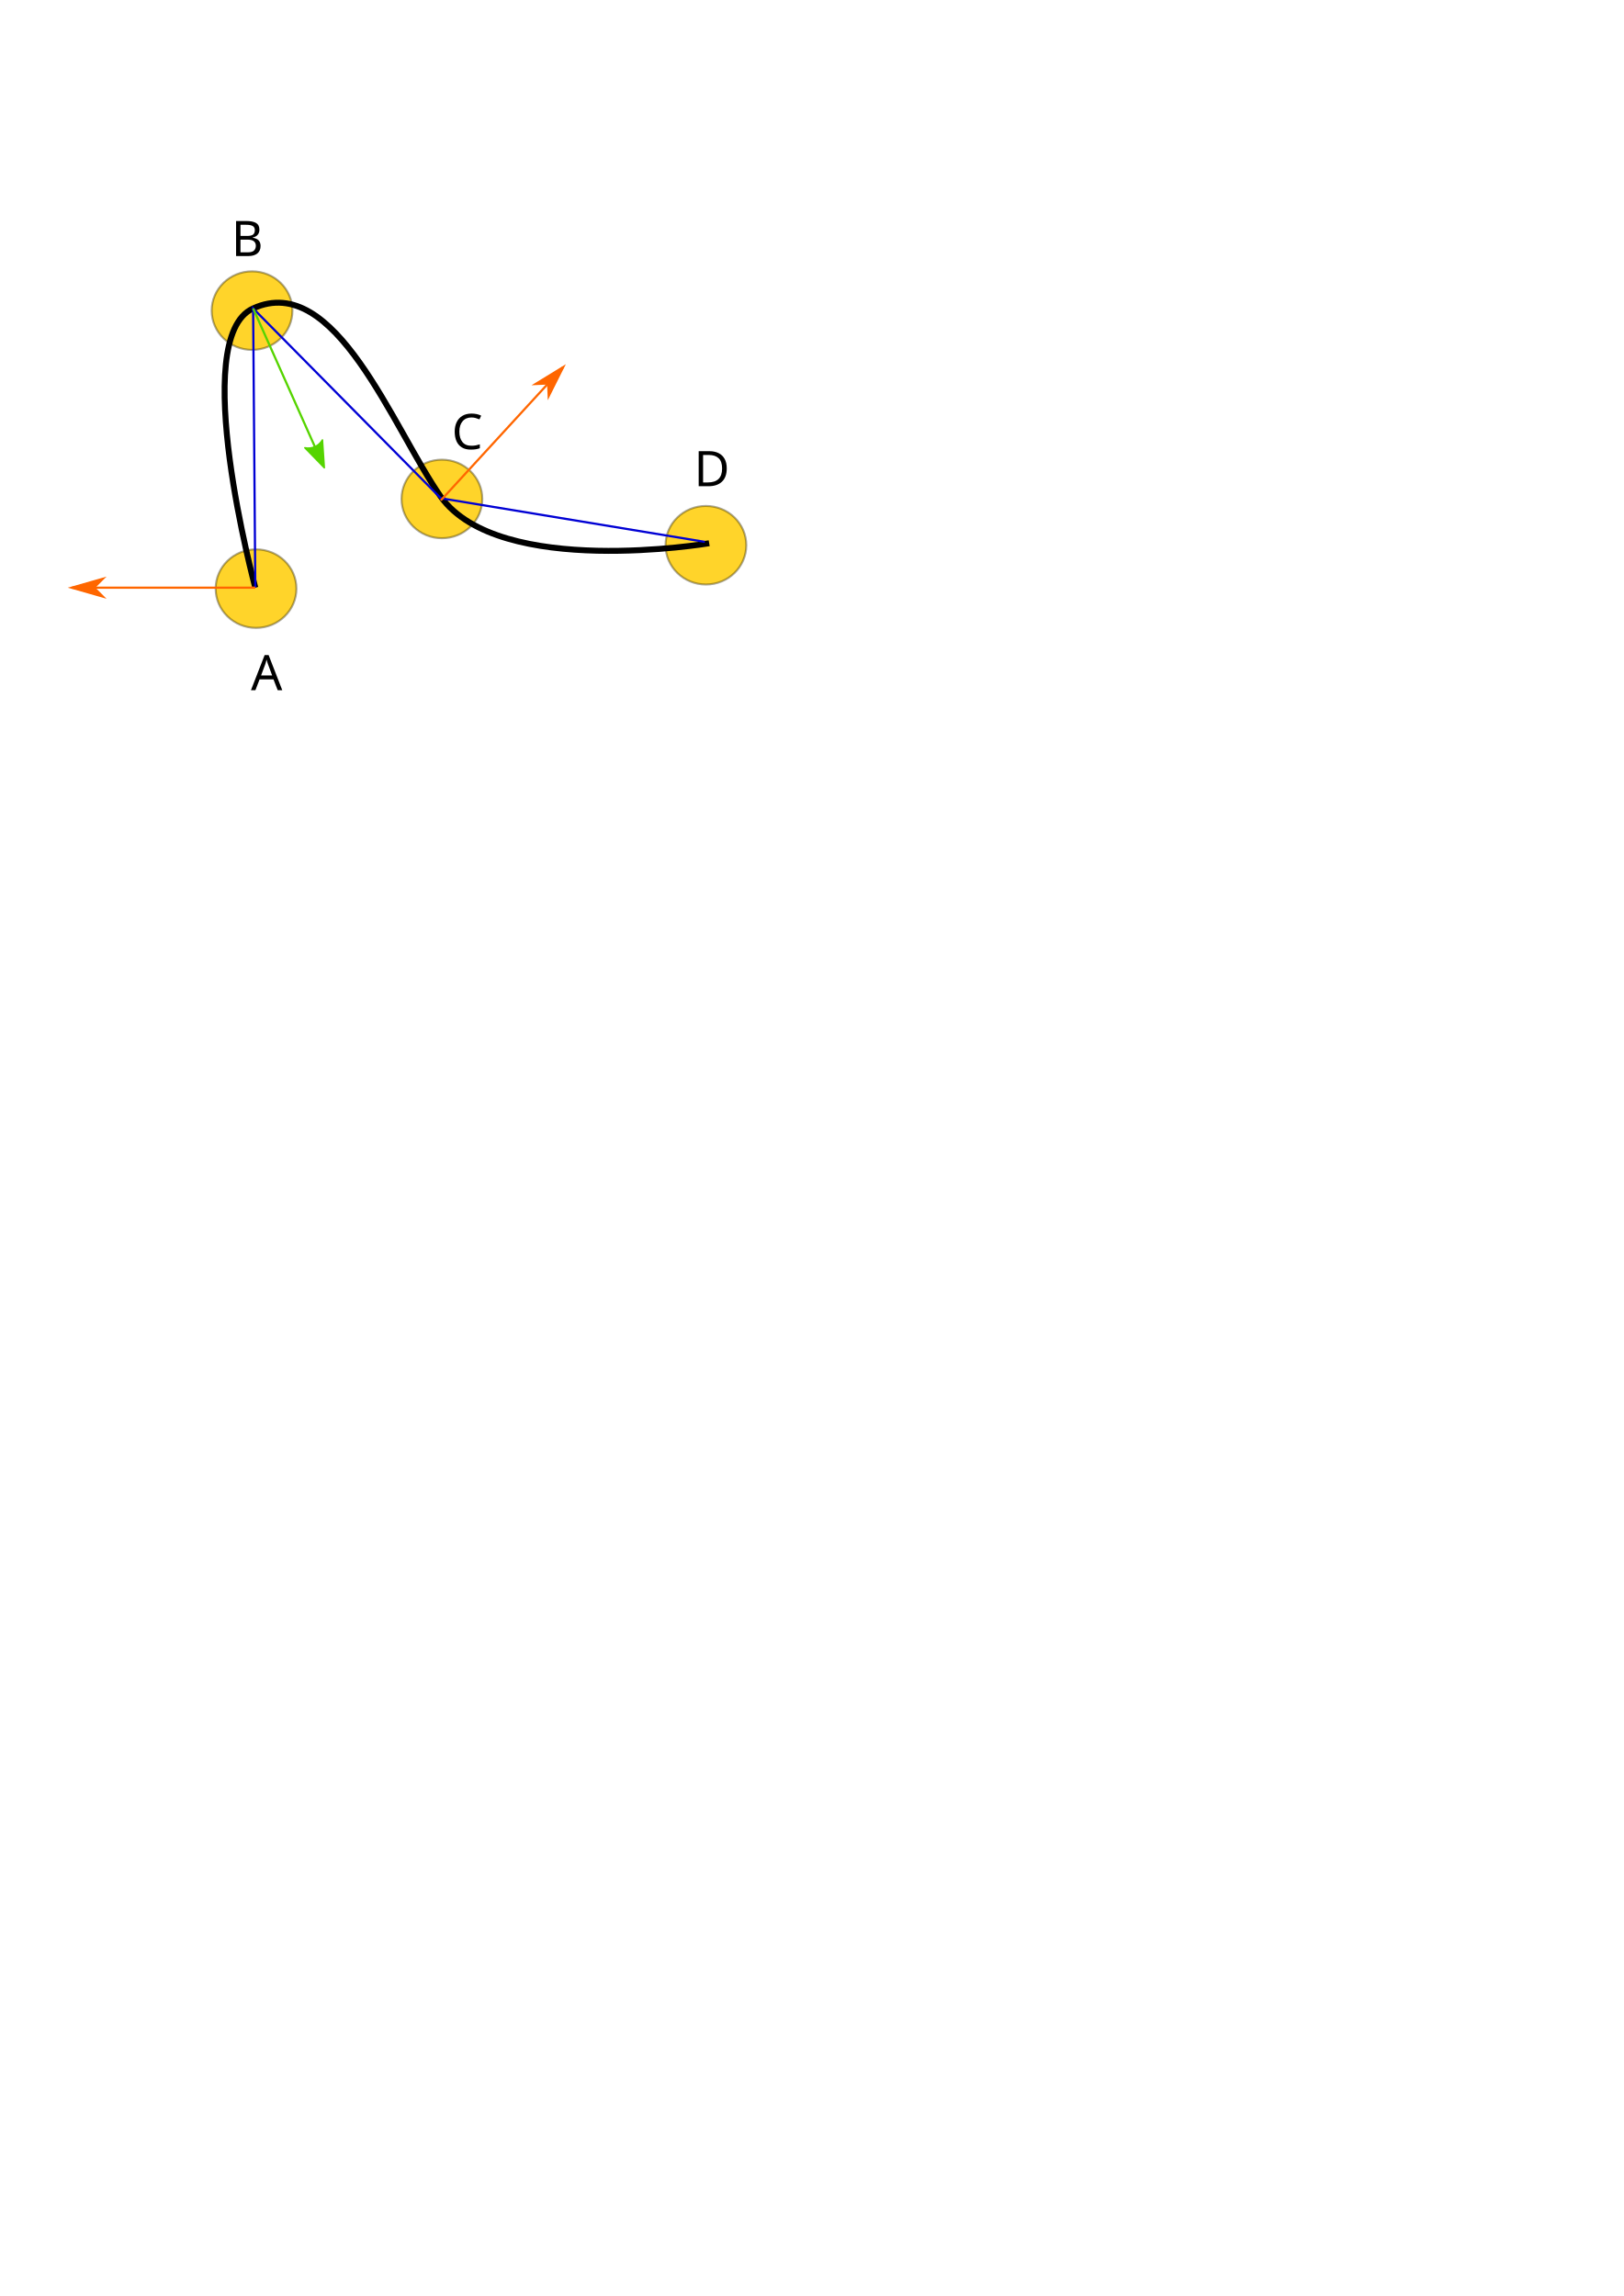
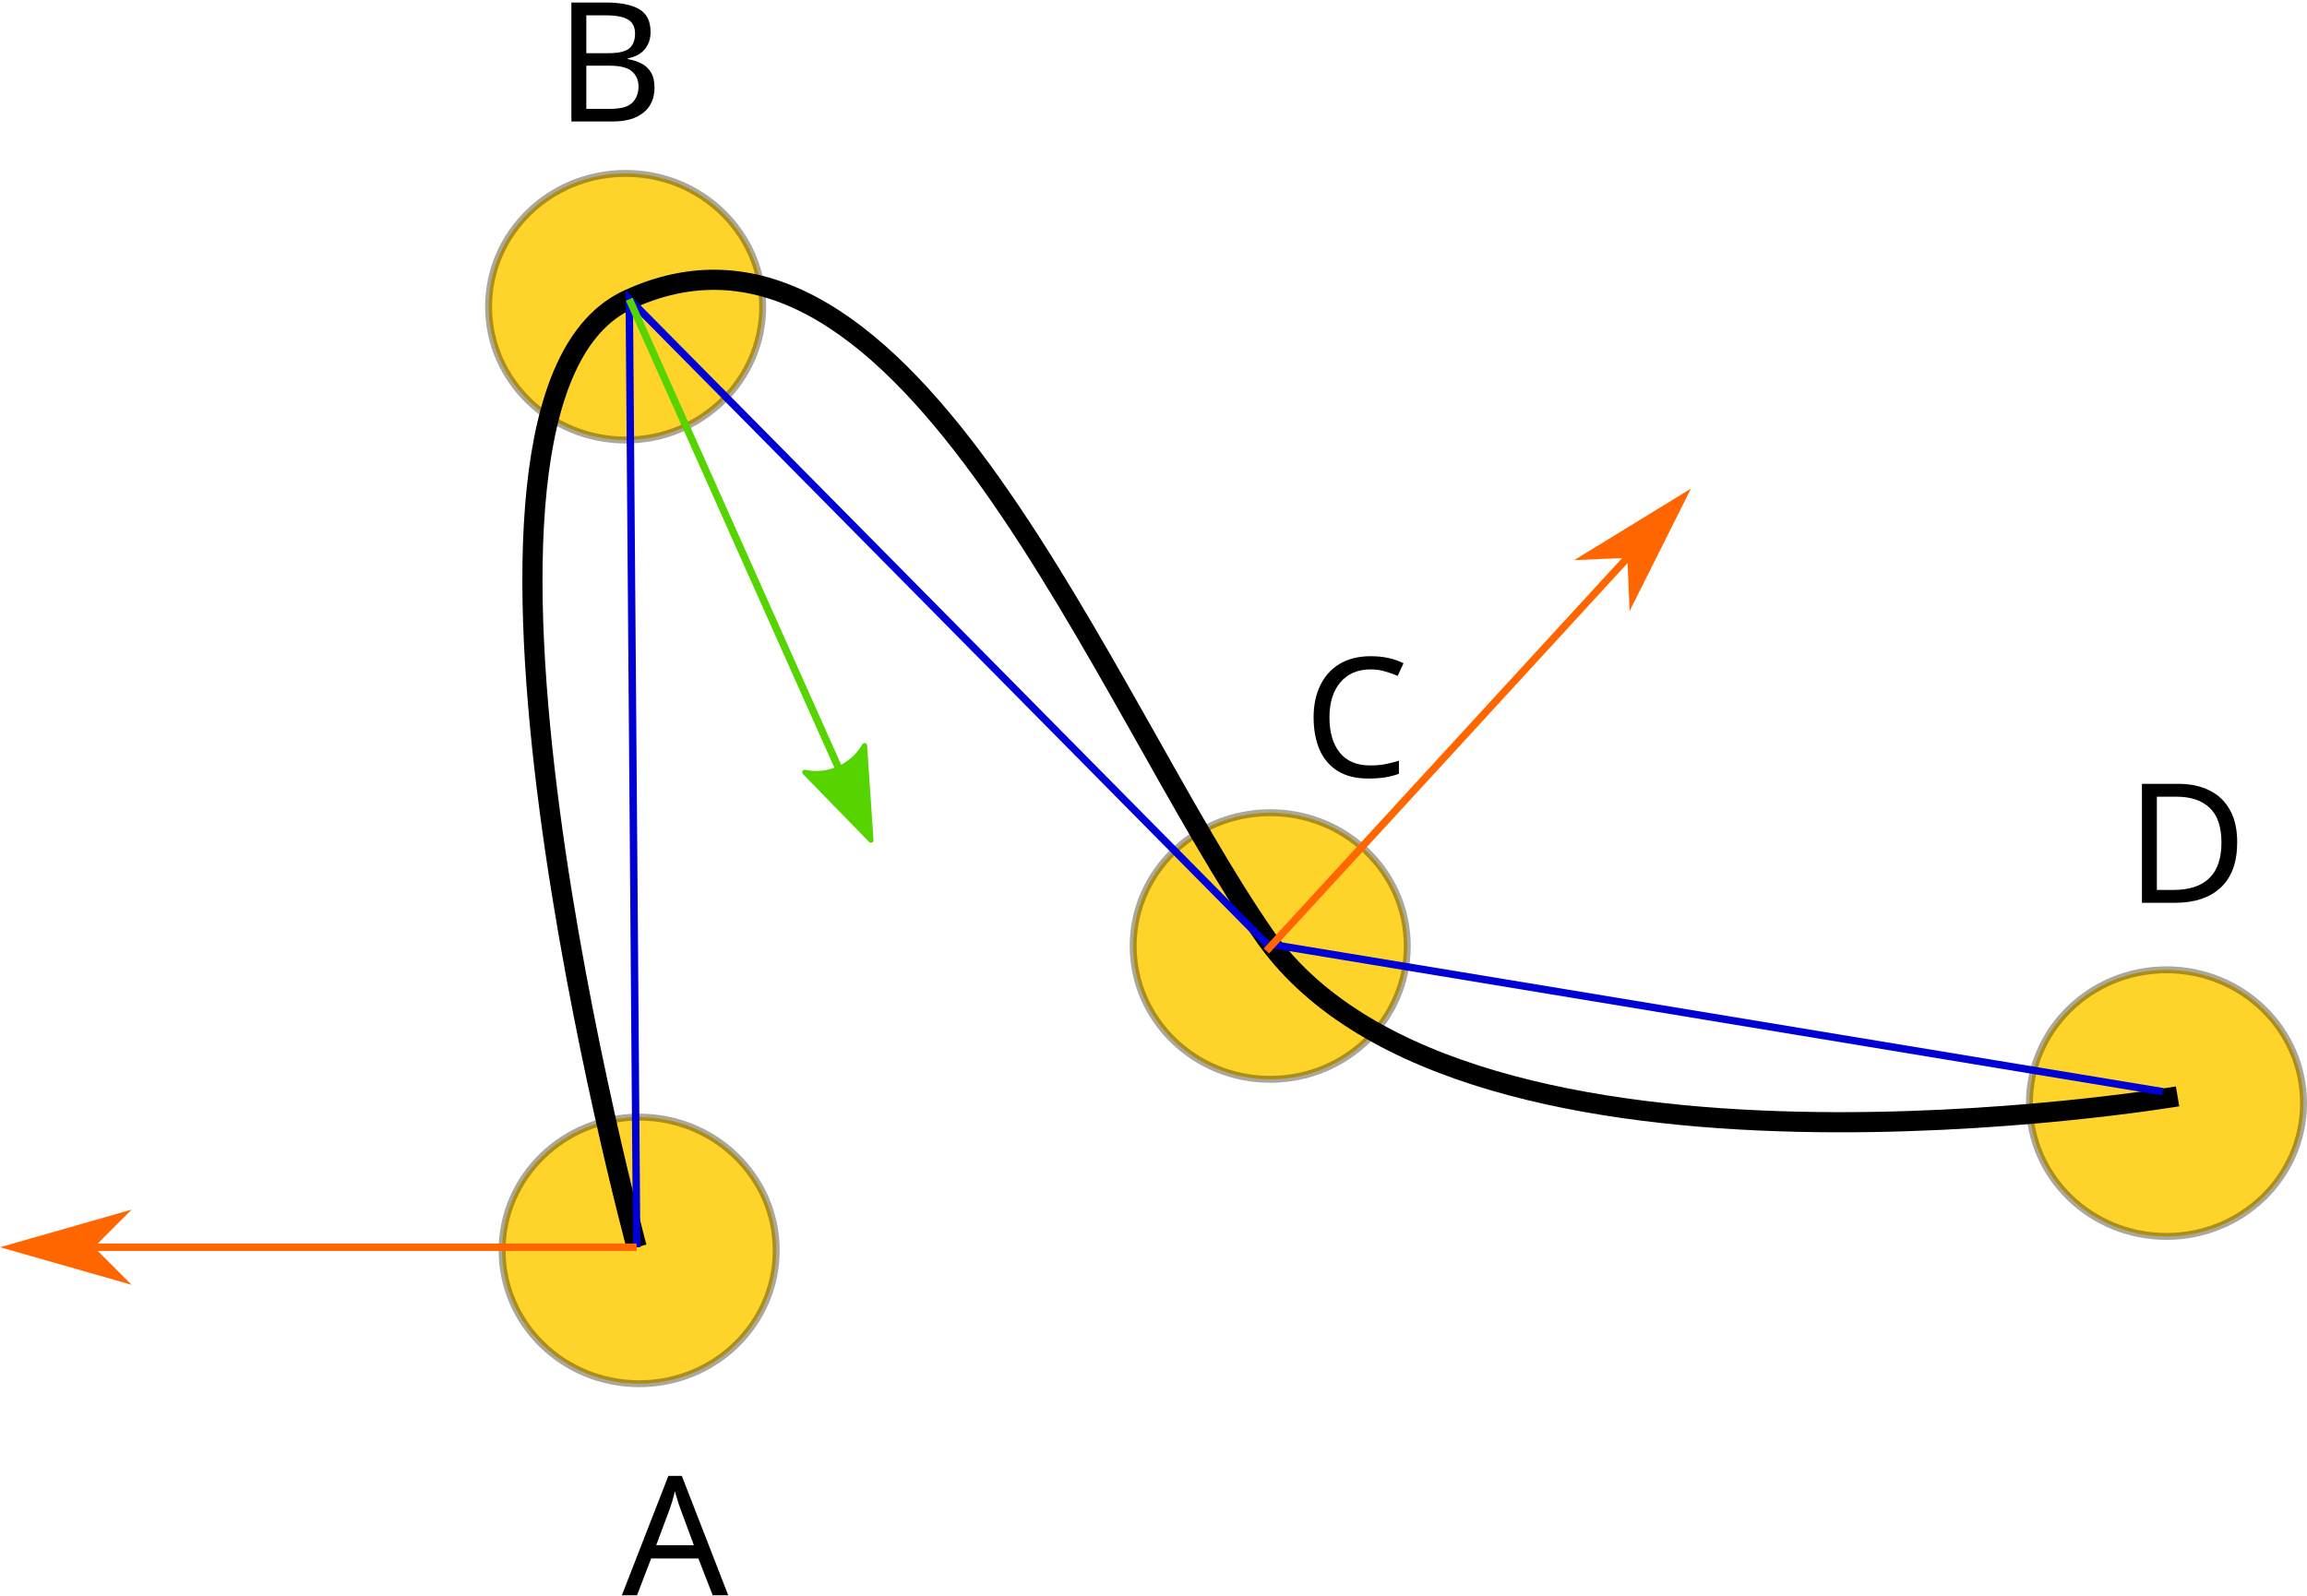
- <svg xmlns="http://www.w3.org/2000/svg" width="210mm" height="297mm" viewBox="0 0 744.094 1052.362" id="svg2" version="1.1">
+ <svg xmlns="http://www.w3.org/2000/svg" width="332.172" height="229.763" viewBox="0 0 311.411 215.403" id="svg2" version="1.1">
  <defs id="defs4">
-     <marker style="overflow:visible;" id="marker4624" refX="0.0" refY="0.0" orient="auto">
-       <path transform="scale(0.8) rotate(180) translate(12.5,0)" style="fill-rule:evenodd;stroke:#ff6600;stroke-width:1pt;stroke-opacity:1;fill:#ff6600;fill-opacity:1" d="M 0.0,0.0 L 5.0,-5.0 L -12.5,0.0 L 5.0,5.0 L 0.0,0.0 z " id="path4626" />
+     <marker style="overflow:visible" id="marker4624" refX="0" refY="0" orient="auto">
+       <path transform="matrix(-0.8,0,0,-0.8,-10,0)" style="fill:#ff6600;fill-opacity:1;fill-rule:evenodd;stroke:#ff6600;stroke-width:1pt;stroke-opacity:1" d="M 0,0 5,-5 -12.5,0 5,5 Z" id="path4626" />
    </marker>
-     <marker orient="auto" refY="0.0" refX="0.0" id="Arrow1Lend" style="overflow:visible;">
-       <path id="path4255" d="M 0.0,0.0 L 5.0,-5.0 L -12.5,0.0 L 5.0,5.0 L 0.0,0.0 z " style="fill-rule:evenodd;stroke:#ff6600;stroke-width:1pt;stroke-opacity:1;fill:#ff6600;fill-opacity:1" transform="scale(0.8) rotate(180) translate(12.5,0)" />
+     <marker orient="auto" refY="0" refX="0" id="Arrow1Lend" style="overflow:visible">
+       <path id="path4255" d="M 0,0 5,-5 -12.5,0 5,5 Z" style="fill:#ff6600;fill-opacity:1;fill-rule:evenodd;stroke:#ff6600;stroke-width:1pt;stroke-opacity:1" transform="matrix(-0.8,0,0,-0.8,-10,0)" />
    </marker>
-     <marker orient="auto" refY="0.0" refX="0.0" id="marker4542" style="overflow:visible;">
-       <path id="path4544" style="fill-rule:evenodd;stroke-width:0.625;stroke-linejoin:round;stroke:#55d400;stroke-opacity:1;fill:#55d400;fill-opacity:1" d="M 8.719,4.034 L -2.207,0.016 L 8.719,-4.002 C 6.973,-1.63 6.983,1.616 8.719,4.034 z " transform="scale(1.1) rotate(180) translate(1,0)" />
+     <marker orient="auto" refY="0" refX="0" id="marker4542" style="overflow:visible">
+       <path id="path4544" style="fill:#55d400;fill-opacity:1;fill-rule:evenodd;stroke:#55d400;stroke-width:0.625;stroke-linejoin:round;stroke-opacity:1" d="M 8.719,4.034 -2.207,0.016 8.719,-4.002 c -1.745,2.372 -1.735,5.617 -6e-7,8.035 z" transform="matrix(-1.1,0,0,-1.1,-1.1,0)" />
    </marker>
-     <marker orient="auto" refY="0.0" refX="0.0" id="Arrow2Lend" style="overflow:visible;">
-       <path id="path4273" style="fill-rule:evenodd;stroke-width:0.625;stroke-linejoin:round;stroke:#800080;stroke-opacity:1;fill:#800080;fill-opacity:1" d="M 8.719,4.034 L -2.207,0.016 L 8.719,-4.002 C 6.973,-1.63 6.983,1.616 8.719,4.034 z " transform="scale(1.1) rotate(180) translate(1,0)" />
+     <marker orient="auto" refY="0" refX="0" id="Arrow2Lend" style="overflow:visible">
+       <path id="path4273" style="fill:#800080;fill-opacity:1;fill-rule:evenodd;stroke:#800080;stroke-width:0.625;stroke-linejoin:round;stroke-opacity:1" d="M 8.719,4.034 -2.207,0.016 8.719,-4.002 c -1.745,2.372 -1.735,5.617 -6e-7,8.035 z" transform="matrix(-1.1,0,0,-1.1,-1.1,0)" />
    </marker>
  </defs>
-   <g id="layer1">
+   <g id="layer1" transform="translate(-31.05864,-100.9596)">
    <ellipse style="fill:#ffd42a;fill-opacity:1;stroke:#2b2200;stroke-width:0.938;stroke-miterlimit:4;stroke-dasharray:none;stroke-dashoffset:0;stroke-opacity:0.392" id="path4136-7-3" cx="117.336" cy="269.794" rx="18.5" ry="18" />
    <ellipse style="fill:#ffd42a;fill-opacity:1;stroke:#2b2200;stroke-width:0.938;stroke-miterlimit:4;stroke-dasharray:none;stroke-dashoffset:0;stroke-opacity:0.392" id="path4136-7-9" cx="323.501" cy="249.906" rx="18.5" ry="18" />
    <ellipse style="fill:#ffd42a;fill-opacity:1;stroke:#2b2200;stroke-width:0.938;stroke-miterlimit:4;stroke-dasharray:none;stroke-dashoffset:0;stroke-opacity:0.392" id="path4136-7" cx="202.52" cy="228.693" rx="18.5" ry="18" />
    <ellipse style="fill:#ffd42a;fill-opacity:1;stroke:#2b2200;stroke-width:0.938;stroke-miterlimit:4;stroke-dasharray:none;stroke-dashoffset:0;stroke-opacity:0.392" id="path4136" cx="115.511" cy="142.373" rx="18.5" ry="18" />
    <path style="fill:none;fill-rule:evenodd;stroke:#000000;stroke-width:2.721;stroke-linecap:butt;stroke-linejoin:miter;stroke-miterlimit:4;stroke-dasharray:none;stroke-opacity:1" d="m 117,269.362 c 0,0 -30.983,-114.632 -1,-128 37.612,-17.224 64,54.831 86,86.308 27,37.569 123,21.323 123,21.323" id="path4191" />
    <text xml:space="preserve" style="font-style:normal;font-weight:normal;font-size:40px;line-height:125%;font-family:sans-serif;letter-spacing:0px;word-spacing:0px;fill:#000000;fill-opacity:1;stroke:none;stroke-width:1px;stroke-linecap:butt;stroke-linejoin:miter;stroke-opacity:1" x="102" y="313.362" id="text4193">
-       <tspan id="tspan4195" x="102" y="313.362" />
+       <tspan id="tspan4195" x="102" y="348.753" />
    </text>
    <text xml:space="preserve" style="font-style:normal;font-weight:normal;font-size:12.5px;line-height:125%;font-family:sans-serif;letter-spacing:0px;word-spacing:0px;fill:#000000;fill-opacity:1;stroke:none;stroke-width:1px;stroke-linecap:butt;stroke-linejoin:miter;stroke-opacity:1" x="104" y="318.362" id="text4197">
-       <tspan id="tspan4199" x="104" y="318.362" />
+       <tspan id="tspan4199" x="104" y="329.422" />
    </text>
    <text xml:space="preserve" style="font-style:normal;font-weight:normal;font-size:22.5px;line-height:125%;font-family:sans-serif;letter-spacing:0px;word-spacing:0px;fill:#000000;fill-opacity:1;stroke:none;stroke-width:1px;stroke-linecap:butt;stroke-linejoin:miter;stroke-opacity:1" x="115" y="316.362" id="text4205">
      <tspan id="tspan4207" x="115" y="316.362">A</tspan>
    </text>
    <text xml:space="preserve" style="font-style:normal;font-weight:normal;font-size:22.5px;line-height:125%;font-family:sans-serif;letter-spacing:0px;word-spacing:0px;fill:#000000;fill-opacity:1;stroke:none;stroke-width:1px;stroke-linecap:butt;stroke-linejoin:miter;stroke-opacity:1" x="106" y="117.362" id="text4209">
      <tspan id="tspan4211" x="106" y="117.362">B</tspan>
    </text>
    <text xml:space="preserve" style="font-style:normal;font-weight:normal;font-size:22.5px;line-height:125%;font-family:sans-serif;letter-spacing:0px;word-spacing:0px;fill:#000000;fill-opacity:1;stroke:none;stroke-width:1px;stroke-linecap:butt;stroke-linejoin:miter;stroke-opacity:1" x="207" y="205.862" id="text4213">
      <tspan id="tspan4215" x="207" y="205.862">C</tspan>
    </text>
    <text xml:space="preserve" style="font-style:normal;font-weight:normal;font-size:22.5px;line-height:125%;font-family:sans-serif;letter-spacing:0px;word-spacing:0px;fill:#000000;fill-opacity:1;stroke:none;stroke-width:1px;stroke-linecap:butt;stroke-linejoin:miter;stroke-opacity:1" x="318" y="222.862" id="text4217">
      <tspan id="tspan4219" x="318" y="222.862">D</tspan>
    </text>
    <path style="fill:none;fill-rule:evenodd;stroke:#0000d4;stroke-width:1px;stroke-linecap:butt;stroke-linejoin:miter;stroke-opacity:1" d="m 117,269.362 -1,-128 86,87 121,20" id="path4240" />
    <path style="fill:#55d400;fill-rule:evenodd;stroke:#55d400;stroke-width:1;stroke-linecap:butt;stroke-linejoin:miter;stroke-miterlimit:4;stroke-dasharray:none;stroke-opacity:1;marker-end:url(#marker4542)" d="m 116,141.362 32.068,71.843" id="path4540" />
    <path style="fill:#ff6600;fill-rule:evenodd;stroke:#ff6600;stroke-width:1px;stroke-linecap:butt;stroke-linejoin:miter;stroke-opacity:1;marker-end:url(#Arrow1Lend)" d="m 202,229.362 56,-61" id="path4582" />
    <path style="fill:#ff6600;fill-rule:evenodd;stroke:#ff6600;stroke-width:1px;stroke-linecap:butt;stroke-linejoin:miter;stroke-opacity:1;marker-end:url(#marker4624)" d="M 117,269.362 H 33" id="path4616" />
  </g>
</svg>
